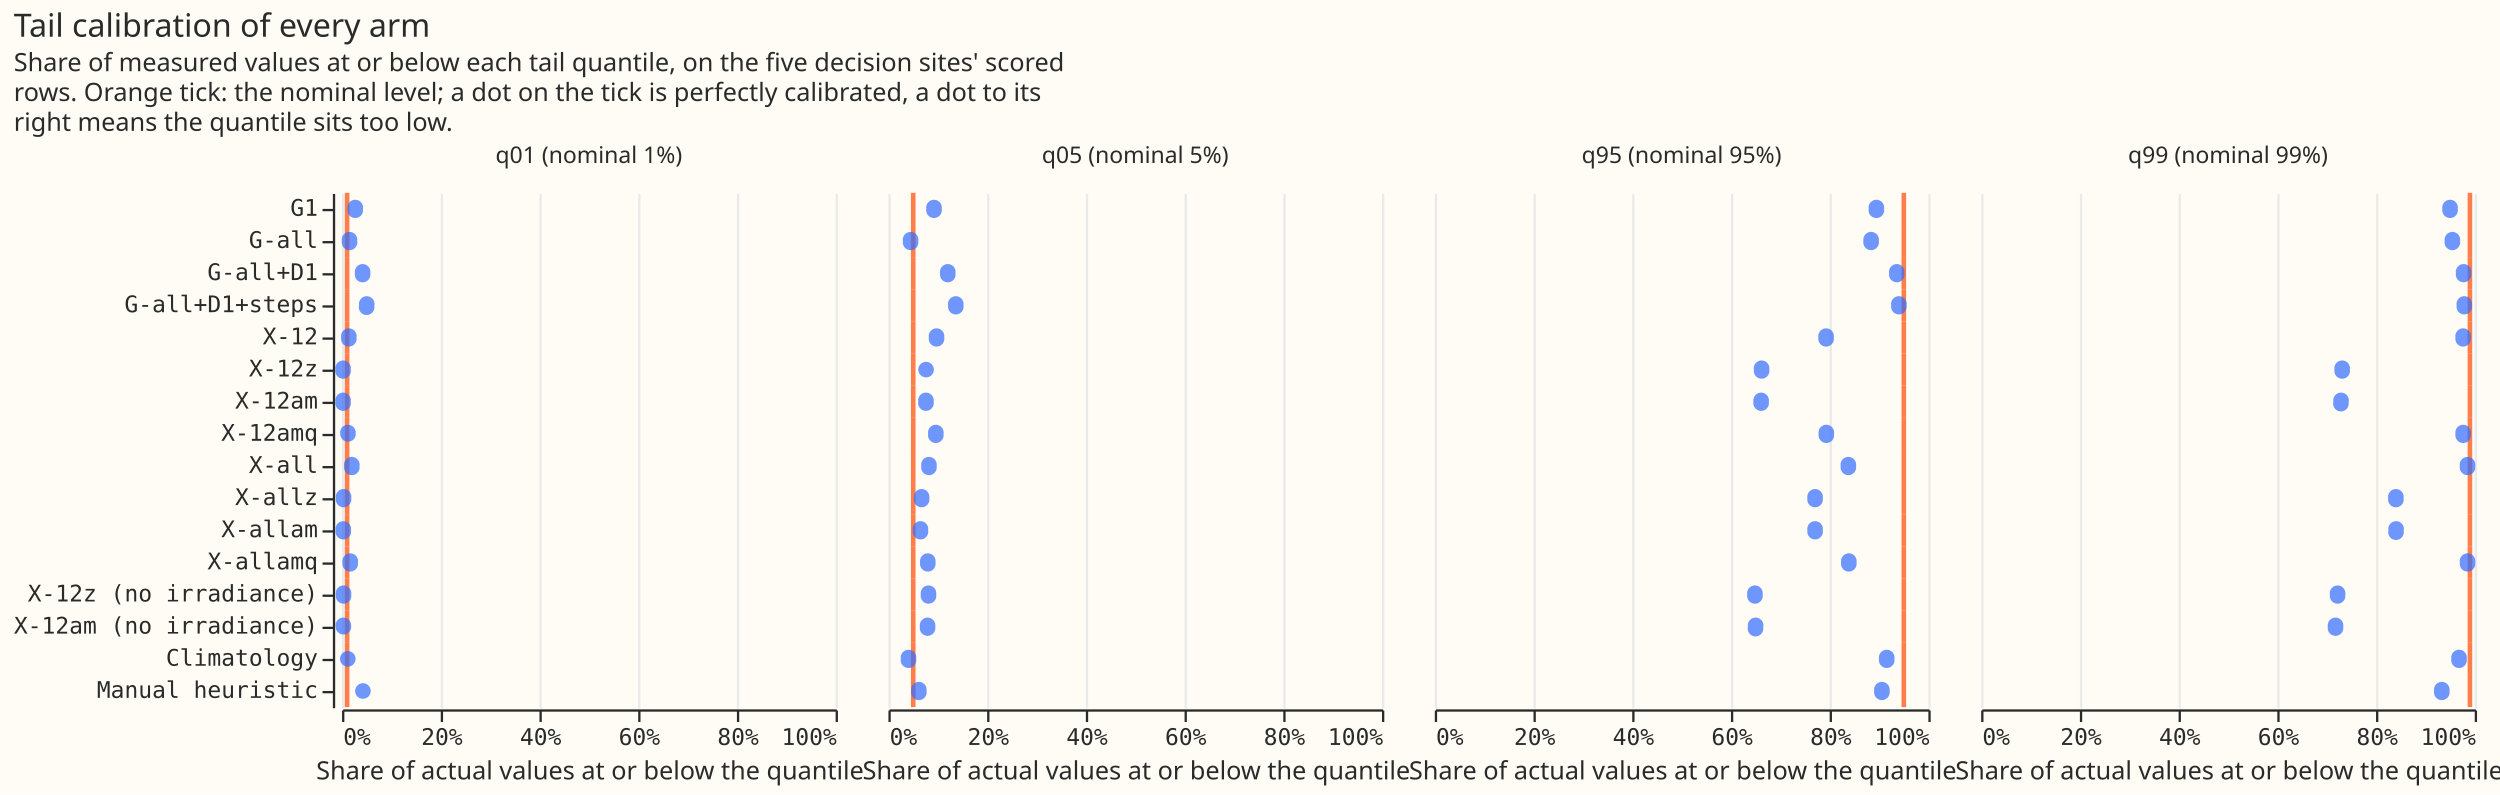
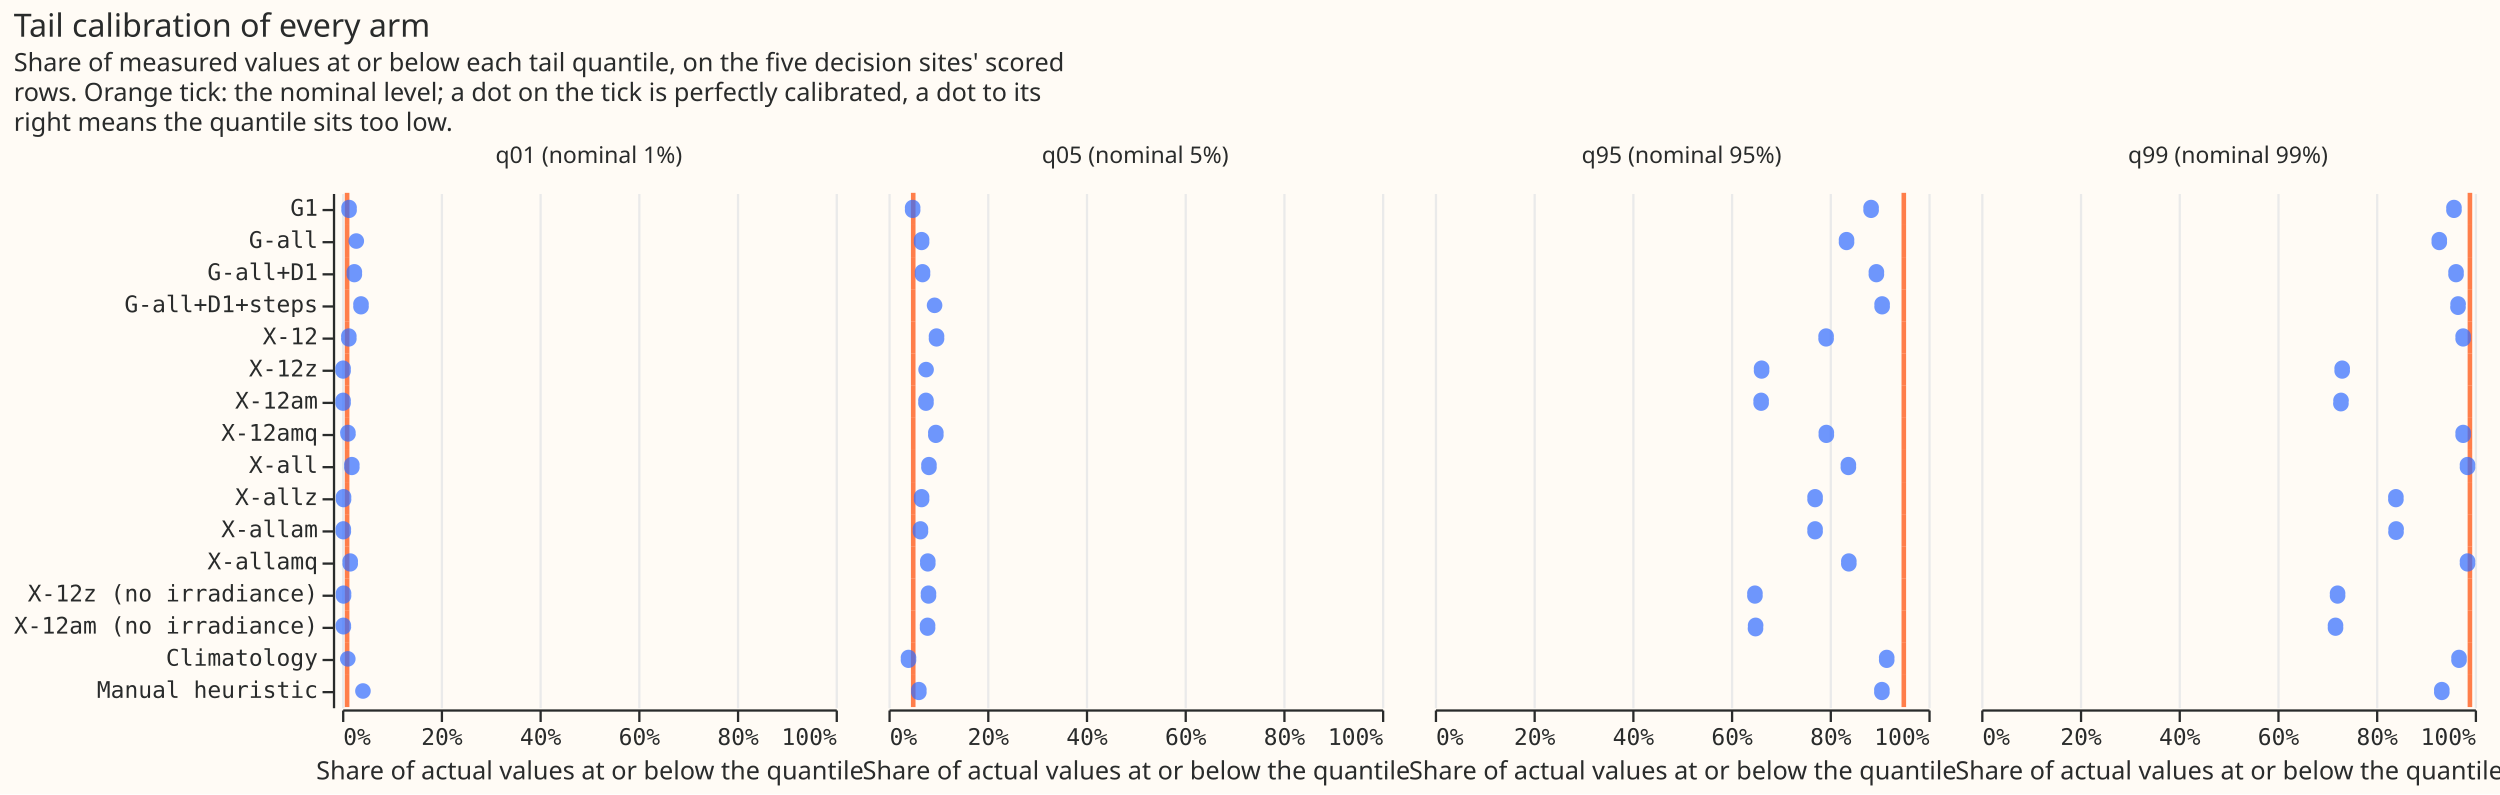
<svg xmlns="http://www.w3.org/2000/svg" width="1089" height="346" class="marks" viewBox="0 0 1089 346">
  <path fill="#fffbf5" d="M0 0h1089v346H0z" />
  <g fill="none" stroke-miterlimit="10" aria-roledescription="group mark container" class="mark-group role-frame root">
    <g aria-roledescription="group mark container" class="mark-group role-row-header row_header">
      <path d="M145 84v224Z" aria-hidden="true" class="background" />
      <g aria-label="Y-axis for a discrete scale with 16 values: G1, G-all, G-all+D1, G-all+D1+steps, X-12, ending with Manual heuristic" aria-roledescription="axis" class="mark-group role-axis" pointer-events="none">
        <path stroke="#292b2b" d="M145.5 91.5h-5m5 14h-5m5 14h-5m5 14h-5m5 14h-5m5 14h-5m5 14h-5m5 14h-5m5 14h-5m5 14h-5m5 14h-5m5 14h-5m5 14h-5m5 14h-5m5 14h-5m5 14h-5" class="mark-rule role-axis-tick" />
        <g fill="#292b2b" class="mark-text role-axis-label" font-family="Matter Semi Mono, Roboto Mono, monospace" font-size="10" text-anchor="end">
          <text transform="translate(138.5 94)">G1</text>
          <text transform="translate(138.5 108)">G-all</text>
          <text transform="translate(138.5 122)">G-all+D1</text>
          <text transform="translate(138.5 136)">G-all+D1+steps</text>
          <text transform="translate(138.5 150)">X-12</text>
          <text transform="translate(138.5 164)">X-12z</text>
          <text transform="translate(138.5 178)">X-12am</text>
          <text transform="translate(138.5 192)">X-12amq</text>
          <text transform="translate(138.5 206)">X-all</text>
          <text transform="translate(138.5 220)">X-allz</text>
          <text transform="translate(138.5 234)">X-allam</text>
          <text transform="translate(138.5 248)">X-allamq</text>
          <text transform="translate(138.5 262)">X-12z (no irradiance)</text>
          <text transform="translate(138.5 276)">X-12am (no irradiance)</text>
          <text transform="translate(138.5 290)">Climatology</text>
          <text transform="translate(138.5 304)">Manual heuristic</text>
        </g>
        <path stroke="#292b2b" d="M145.5 84.5v224" class="mark-rule role-axis-domain" />
      </g>
    </g>
    <g aria-roledescription="group mark container" class="mark-group role-column-header column_header">
      <path d="M149 83h215z" aria-hidden="true" class="background" />
      <g class="mark-group role-title">
        <text fill="#292b2b" aria-label="Title text 'q01 (nominal 1%)'" aria-roledescription="title" class="mark-text role-title-text" font-family="Matter XH, DM Sans, sans-serif" font-size="10" pointer-events="none" text-anchor="middle" transform="translate(256.5 71)">q01 (nominal 1%)</text>
      </g>
      <path d="M387 83h215z" aria-hidden="true" class="background" />
      <g class="mark-group role-title">
        <text fill="#292b2b" aria-label="Title text 'q05 (nominal 5%)'" aria-roledescription="title" class="mark-text role-title-text" font-family="Matter XH, DM Sans, sans-serif" font-size="10" pointer-events="none" text-anchor="middle" transform="translate(494.5 71)">q05 (nominal 5%)</text>
      </g>
      <path d="M625 83h215z" aria-hidden="true" class="background" />
      <g class="mark-group role-title">
        <text fill="#292b2b" aria-label="Title text 'q95 (nominal 95%)'" aria-roledescription="title" class="mark-text role-title-text" font-family="Matter XH, DM Sans, sans-serif" font-size="10" pointer-events="none" text-anchor="middle" transform="translate(732.5 71)">q95 (nominal 95%)</text>
      </g>
      <path d="M863 83h215z" aria-hidden="true" class="background" />
      <g class="mark-group role-title">
        <text fill="#292b2b" aria-label="Title text 'q99 (nominal 99%)'" aria-roledescription="title" class="mark-text role-title-text" font-family="Matter XH, DM Sans, sans-serif" font-size="10" pointer-events="none" text-anchor="middle" transform="translate(970.5 71)">q99 (nominal 99%)</text>
      </g>
    </g>
    <g aria-roledescription="group mark container" class="mark-group role-column-footer column_footer">
      <path d="M149 309h215z" aria-hidden="true" class="background" />
      <g aria-label="X-axis titled 'Share of actual values at or below the quantile' for a linear scale with values from 0% to 100%" aria-roledescription="axis" class="mark-group role-axis" pointer-events="none">
        <path stroke="#292b2b" d="M149.5 309.5v5m43-5v5m43-5v5m43-5v5m43-5v5m43-5v5" class="mark-rule role-axis-tick" />
        <g fill="#292b2b" class="mark-text role-axis-label" font-family="Matter Semi Mono, Roboto Mono, monospace" font-size="10">
          <text transform="translate(149.5 324.5)">0%</text>
          <text text-anchor="middle" transform="translate(192.5 324.5)">20%</text>
          <text text-anchor="middle" transform="translate(235.5 324.5)">40%</text>
          <text text-anchor="middle" transform="translate(278.5 324.5)">60%</text>
          <text text-anchor="middle" transform="translate(321.5 324.5)">80%</text>
          <text text-anchor="end" transform="translate(364.5 324.5)">100%</text>
        </g>
        <path stroke="#292b2b" d="M149.5 309.5h215" class="mark-rule role-axis-domain" />
        <text fill="#292b2b" class="mark-text role-axis-title" font-family="Matter XH, DM Sans, sans-serif" font-size="11" text-anchor="middle" transform="translate(257 339.5)">Share of actual values at or below the quantile</text>
      </g>
      <path d="M387 309h215z" aria-hidden="true" class="background" />
      <g aria-label="X-axis titled 'Share of actual values at or below the quantile' for a linear scale with values from 0% to 100%" aria-roledescription="axis" class="mark-group role-axis" pointer-events="none">
        <path stroke="#292b2b" d="M387.5 309.5v5m43-5v5m43-5v5m43-5v5m43-5v5m43-5v5" class="mark-rule role-axis-tick" />
        <g fill="#292b2b" class="mark-text role-axis-label" font-family="Matter Semi Mono, Roboto Mono, monospace" font-size="10">
          <text transform="translate(387.5 324.5)">0%</text>
          <text text-anchor="middle" transform="translate(430.5 324.5)">20%</text>
          <text text-anchor="middle" transform="translate(473.5 324.5)">40%</text>
          <text text-anchor="middle" transform="translate(516.5 324.5)">60%</text>
          <text text-anchor="middle" transform="translate(559.5 324.5)">80%</text>
          <text text-anchor="end" transform="translate(602.5 324.5)">100%</text>
        </g>
        <path stroke="#292b2b" d="M387.5 309.5h215" class="mark-rule role-axis-domain" />
        <text fill="#292b2b" class="mark-text role-axis-title" font-family="Matter XH, DM Sans, sans-serif" font-size="11" text-anchor="middle" transform="translate(495 339.5)">Share of actual values at or below the quantile</text>
      </g>
      <path d="M625 309h215z" aria-hidden="true" class="background" />
      <g aria-label="X-axis titled 'Share of actual values at or below the quantile' for a linear scale with values from 0% to 100%" aria-roledescription="axis" class="mark-group role-axis" pointer-events="none">
        <path stroke="#292b2b" d="M625.5 309.5v5m43-5v5m43-5v5m43-5v5m43-5v5m43-5v5" class="mark-rule role-axis-tick" />
        <g fill="#292b2b" class="mark-text role-axis-label" font-family="Matter Semi Mono, Roboto Mono, monospace" font-size="10">
          <text transform="translate(625.5 324.5)">0%</text>
          <text text-anchor="middle" transform="translate(668.5 324.5)">20%</text>
          <text text-anchor="middle" transform="translate(711.5 324.5)">40%</text>
          <text text-anchor="middle" transform="translate(754.5 324.5)">60%</text>
          <text text-anchor="middle" transform="translate(797.5 324.5)">80%</text>
          <text text-anchor="end" transform="translate(840.5 324.5)">100%</text>
        </g>
        <path stroke="#292b2b" d="M625.5 309.5h215" class="mark-rule role-axis-domain" />
        <text fill="#292b2b" class="mark-text role-axis-title" font-family="Matter XH, DM Sans, sans-serif" font-size="11" text-anchor="middle" transform="translate(733 339.5)">Share of actual values at or below the quantile</text>
      </g>
      <path d="M863 309h215z" aria-hidden="true" class="background" />
      <g aria-label="X-axis titled 'Share of actual values at or below the quantile' for a linear scale with values from 0% to 100%" aria-roledescription="axis" class="mark-group role-axis" pointer-events="none">
        <path stroke="#292b2b" d="M863.5 309.5v5m43-5v5m43-5v5m43-5v5m43-5v5m43-5v5" class="mark-rule role-axis-tick" />
        <g fill="#292b2b" class="mark-text role-axis-label" font-family="Matter Semi Mono, Roboto Mono, monospace" font-size="10">
          <text transform="translate(863.5 324.5)">0%</text>
          <text text-anchor="middle" transform="translate(906.5 324.5)">20%</text>
          <text text-anchor="middle" transform="translate(949.5 324.5)">40%</text>
          <text text-anchor="middle" transform="translate(992.5 324.5)">60%</text>
          <text text-anchor="middle" transform="translate(1035.5 324.5)">80%</text>
          <text text-anchor="end" transform="translate(1078.5 324.5)">100%</text>
        </g>
        <path stroke="#292b2b" d="M863.5 309.5h215" class="mark-rule role-axis-domain" />
        <text fill="#292b2b" class="mark-text role-axis-title" font-family="Matter XH, DM Sans, sans-serif" font-size="11" text-anchor="middle" transform="translate(971 339.5)">Share of actual values at or below the quantile</text>
      </g>
    </g>
    <g aria-roledescription="group mark container" class="mark-group role-scope cell">
      <path fill="#fffbf5" d="M149.5 84.5h215v224h-215Z" aria-hidden="true" class="background" />
      <g aria-hidden="true" class="mark-group role-axis">
        <path stroke="#eaeaea" d="M149.5 308.5v-224m43 224v-224m43 224v-224m43 224v-224m43 224v-224m43 224v-224" class="mark-rule role-axis-grid" pointer-events="none" />
      </g>
      <g fill="#ff4901" aria-roledescription="rect mark container" class="mark-rect role-mark child_layer_0_marks">
        <path d="M150.2 84h2v14h-2Z" aria-label="nominal: 0.01; arm: G1" aria-roledescription="tick" opacity=".7" />
        <path d="M150.2 98h2v14h-2Z" aria-label="nominal: 0.01; arm: G-all" aria-roledescription="tick" opacity=".7" />
        <path d="M150.2 112h2v14h-2Z" aria-label="nominal: 0.01; arm: G-all+D1" aria-roledescription="tick" opacity=".7" />
        <path d="M150.2 126h2v14h-2Z" aria-label="nominal: 0.01; arm: G-all+D1+steps" aria-roledescription="tick" opacity=".7" />
        <path d="M150.2 140h2v14h-2Z" aria-label="nominal: 0.01; arm: X-12" aria-roledescription="tick" opacity=".7" />
        <path d="M150.2 154h2v14h-2Z" aria-label="nominal: 0.01; arm: X-12z" aria-roledescription="tick" opacity=".7" />
        <path d="M150.2 168h2v14h-2Z" aria-label="nominal: 0.01; arm: X-12am" aria-roledescription="tick" opacity=".7" />
        <path d="M150.2 182h2v14h-2Z" aria-label="nominal: 0.01; arm: X-12amq" aria-roledescription="tick" opacity=".7" />
        <path d="M150.2 196h2v14h-2Z" aria-label="nominal: 0.01; arm: X-all" aria-roledescription="tick" opacity=".7" />
        <path d="M150.2 210h2v14h-2Z" aria-label="nominal: 0.01; arm: X-allz" aria-roledescription="tick" opacity=".7" />
        <path d="M150.2 224h2v14h-2Z" aria-label="nominal: 0.01; arm: X-allam" aria-roledescription="tick" opacity=".7" />
        <path d="M150.2 238h2v14h-2Z" aria-label="nominal: 0.01; arm: X-allamq" aria-roledescription="tick" opacity=".7" />
        <path d="M150.2 252h2v14h-2Z" aria-label="nominal: 0.01; arm: X-12z (no irradiance)" aria-roledescription="tick" opacity=".7" />
        <path d="M150.2 266h2v14h-2Z" aria-label="nominal: 0.01; arm: X-12am (no irradiance)" aria-roledescription="tick" opacity=".7" />
        <path d="M150.2 280h2v14h-2Z" aria-label="nominal: 0.01; arm: Climatology" aria-roledescription="tick" opacity=".7" />
        <path d="M150.2 294h2v14h-2Z" aria-label="nominal: 0.01; arm: Manual heuristic" aria-roledescription="tick" opacity=".7" />
      </g>
      <g fill="#306bff" aria-roledescription="symbol mark container" class="mark-symbol role-mark child_layer_1_marks">
-         <path d="M158.1 91a3.4 3.4 0 1 1-6.7 0 3.4 3.4 0 1 1 6.7 0" aria-label="Share of actual values at or below the quantile: 3%; arm: G1" aria-roledescription="point" opacity=".7" />
-         <path d="M155.6 105a3.4 3.4 0 1 1-6.7 0 3.4 3.4 0 1 1 6.7 0" aria-label="Share of actual values at or below the quantile: 2%; arm: G-all" aria-roledescription="point" opacity=".7" />
-         <path d="M161.3 119a3.4 3.4 0 1 1-6.7 0 3.4 3.4 0 1 1 6.7 0" aria-label="Share of actual values at or below the quantile: 4%; arm: G-all+D1" aria-roledescription="point" opacity=".7" />
-         <path d="M163 133a3.4 3.4 0 1 1-6.6 0 3.4 3.4 0 1 1 6.7 0" aria-label="Share of actual values at or below the quantile: 5%; arm: G-all+D1+steps" aria-roledescription="point" opacity=".7" />
+         <path d="M155.4 91a3.4 3.4 0 1 1-6.7 0 3.4 3.4 0 1 1 6.7 0" aria-label="Share of actual values at or below the quantile: 1%; arm: G1" aria-roledescription="point" opacity=".7" />
+         <path d="M158.6 105a3.4 3.4 0 1 1-6.8 0 3.4 3.4 0 1 1 6.8 0" aria-label="Share of actual values at or below the quantile: 3%; arm: G-all" aria-roledescription="point" opacity=".7" />
+         <path d="M157.7 119a3.4 3.4 0 1 1-6.7 0 3.4 3.4 0 1 1 6.7 0" aria-label="Share of actual values at or below the quantile: 3%; arm: G-all+D1" aria-roledescription="point" opacity=".7" />
+         <path d="M160.6 133a3.4 3.4 0 1 1-6.7 0 3.4 3.4 0 1 1 6.7 0" aria-label="Share of actual values at or below the quantile: 4%; arm: G-all+D1+steps" aria-roledescription="point" opacity=".7" />
        <path d="M155.3 147a3.4 3.4 0 1 1-6.7 0 3.4 3.4 0 1 1 6.7 0" aria-label="Share of actual values at or below the quantile: 1%; arm: X-12" aria-roledescription="point" opacity=".7" />
        <path d="M152.8 161a3.4 3.4 0 1 1-6.7 0 3.4 3.4 0 1 1 6.7 0" aria-label="Share of actual values at or below the quantile: 0%; arm: X-12z" aria-roledescription="point" opacity=".7" />
        <path d="M152.8 175a3.4 3.4 0 1 1-6.7 0 3.4 3.4 0 1 1 6.7 0" aria-label="Share of actual values at or below the quantile: 0%; arm: X-12am" aria-roledescription="point" opacity=".7" />
        <path d="M155 189a3.4 3.4 0 1 1-6.8 0 3.4 3.4 0 1 1 6.7 0" aria-label="Share of actual values at or below the quantile: 1%; arm: X-12amq" aria-roledescription="point" opacity=".7" />
        <path d="M156.6 203a3.4 3.4 0 1 1-6.7 0 3.4 3.4 0 1 1 6.7 0" aria-label="Share of actual values at or below the quantile: 2%; arm: X-all" aria-roledescription="point" opacity=".7" />
        <path d="M153 217a3.4 3.4 0 1 1-6.7 0 3.4 3.4 0 1 1 6.7 0" aria-label="Share of actual values at or below the quantile: 0%; arm: X-allz" aria-roledescription="point" opacity=".7" />
        <path d="M152.9 231a3.4 3.4 0 1 1-6.7 0 3.4 3.4 0 1 1 6.7 0" aria-label="Share of actual values at or below the quantile: 0%; arm: X-allam" aria-roledescription="point" opacity=".7" />
        <path d="M155.9 245a3.4 3.4 0 1 1-6.7 0 3.4 3.4 0 1 1 6.7 0" aria-label="Share of actual values at or below the quantile: 2%; arm: X-allamq" aria-roledescription="point" opacity=".7" />
        <path d="M153 259a3.4 3.4 0 1 1-6.7 0 3.4 3.4 0 1 1 6.7 0" aria-label="Share of actual values at or below the quantile: 0%; arm: X-12z (no irradiance)" aria-roledescription="point" opacity=".7" />
        <path d="M153 273a3.4 3.4 0 1 1-6.8 0 3.4 3.4 0 1 1 6.7 0" aria-label="Share of actual values at or below the quantile: 0%; arm: X-12am (no irradiance)" aria-roledescription="point" opacity=".7" />
        <path d="M154.9 287a3.4 3.4 0 1 1-6.8 0 3.4 3.4 0 1 1 6.8 0" aria-label="Share of actual values at or below the quantile: 1%; arm: Climatology" aria-roledescription="point" opacity=".7" />
        <path d="M161.5 301a3.4 3.4 0 1 1-6.8 0 3.4 3.4 0 1 1 6.8 0" aria-label="Share of actual values at or below the quantile: 4%; arm: Manual heuristic" aria-roledescription="point" opacity=".7" />
      </g>
      <path fill="#fffbf5" d="M387.5 84.5h215v224h-215Z" aria-hidden="true" class="background" />
      <g aria-hidden="true" class="mark-group role-axis">
        <path stroke="#eaeaea" d="M387.5 308.5v-224m43 224v-224m43 224v-224m43 224v-224m43 224v-224m43 224v-224" class="mark-rule role-axis-grid" pointer-events="none" />
      </g>
      <g fill="#ff4901" aria-roledescription="rect mark container" class="mark-rect role-mark child_layer_0_marks">
        <path d="M396.8 84h2v14h-2Z" aria-label="nominal: 0.05; arm: G1" aria-roledescription="tick" opacity=".7" />
        <path d="M396.8 98h2v14h-2Z" aria-label="nominal: 0.05; arm: G-all" aria-roledescription="tick" opacity=".7" />
        <path d="M396.8 112h2v14h-2Z" aria-label="nominal: 0.05; arm: G-all+D1" aria-roledescription="tick" opacity=".7" />
        <path d="M396.8 126h2v14h-2Z" aria-label="nominal: 0.05; arm: G-all+D1+steps" aria-roledescription="tick" opacity=".7" />
        <path d="M396.8 140h2v14h-2Z" aria-label="nominal: 0.05; arm: X-12" aria-roledescription="tick" opacity=".7" />
        <path d="M396.8 154h2v14h-2Z" aria-label="nominal: 0.05; arm: X-12z" aria-roledescription="tick" opacity=".7" />
        <path d="M396.8 168h2v14h-2Z" aria-label="nominal: 0.05; arm: X-12am" aria-roledescription="tick" opacity=".7" />
        <path d="M396.8 182h2v14h-2Z" aria-label="nominal: 0.05; arm: X-12amq" aria-roledescription="tick" opacity=".7" />
        <path d="M396.8 196h2v14h-2Z" aria-label="nominal: 0.05; arm: X-all" aria-roledescription="tick" opacity=".7" />
        <path d="M396.8 210h2v14h-2Z" aria-label="nominal: 0.05; arm: X-allz" aria-roledescription="tick" opacity=".7" />
        <path d="M396.8 224h2v14h-2Z" aria-label="nominal: 0.05; arm: X-allam" aria-roledescription="tick" opacity=".7" />
        <path d="M396.8 238h2v14h-2Z" aria-label="nominal: 0.05; arm: X-allamq" aria-roledescription="tick" opacity=".7" />
        <path d="M396.8 252h2v14h-2Z" aria-label="nominal: 0.05; arm: X-12z (no irradiance)" aria-roledescription="tick" opacity=".7" />
        <path d="M396.8 266h2v14h-2Z" aria-label="nominal: 0.05; arm: X-12am (no irradiance)" aria-roledescription="tick" opacity=".7" />
        <path d="M396.8 280h2v14h-2Z" aria-label="nominal: 0.05; arm: Climatology" aria-roledescription="tick" opacity=".7" />
        <path d="M396.8 294h2v14h-2Z" aria-label="nominal: 0.05; arm: Manual heuristic" aria-roledescription="tick" opacity=".7" />
      </g>
      <g fill="#306bff" aria-roledescription="symbol mark container" class="mark-symbol role-mark child_layer_1_marks">
-         <path d="M410.2 91a3.4 3.4 0 1 1-6.7 0 3.4 3.4 0 1 1 6.7 0" aria-label="Share of actual values at or below the quantile: 9%; arm: G1" aria-roledescription="point" opacity=".7" />
-         <path d="M400 105a3.4 3.4 0 1 1-6.7 0 3.4 3.4 0 1 1 6.7 0" aria-label="Share of actual values at or below the quantile: 4%; arm: G-all" aria-roledescription="point" opacity=".7" />
-         <path d="M416.2 119a3.4 3.4 0 1 1-6.7 0 3.4 3.4 0 1 1 6.7 0" aria-label="Share of actual values at or below the quantile: 12%; arm: G-all+D1" aria-roledescription="point" opacity=".7" />
-         <path d="M419.7 133a3.4 3.4 0 1 1-6.7 0 3.4 3.4 0 1 1 6.7 0" aria-label="Share of actual values at or below the quantile: 14%; arm: G-all+D1+steps" aria-roledescription="point" opacity=".7" />
+         <path d="M400.9 91a3.4 3.4 0 1 1-6.7 0 3.4 3.4 0 1 1 6.7 0" aria-label="Share of actual values at or below the quantile: 5%; arm: G1" aria-roledescription="point" opacity=".7" />
+         <path d="M404.8 105a3.4 3.4 0 1 1-6.7 0 3.4 3.4 0 1 1 6.7 0" aria-label="Share of actual values at or below the quantile: 7%; arm: G-all" aria-roledescription="point" opacity=".7" />
+         <path d="M405.2 119a3.4 3.4 0 1 1-6.7 0 3.4 3.4 0 1 1 6.7 0" aria-label="Share of actual values at or below the quantile: 7%; arm: G-all+D1" aria-roledescription="point" opacity=".7" />
+         <path d="M410.5 133a3.4 3.4 0 1 1-6.8 0 3.4 3.4 0 1 1 6.8 0" aria-label="Share of actual values at or below the quantile: 9%; arm: G-all+D1+steps" aria-roledescription="point" opacity=".7" />
        <path d="M411.3 147a3.4 3.4 0 1 1-6.7 0 3.4 3.4 0 1 1 6.7 0" aria-label="Share of actual values at or below the quantile: 10%; arm: X-12" aria-roledescription="point" opacity=".7" />
        <path d="M406.8 161a3.4 3.4 0 1 1-6.8 0 3.4 3.4 0 1 1 6.8 0" aria-label="Share of actual values at or below the quantile: 8%; arm: X-12z" aria-roledescription="point" opacity=".7" />
        <path d="M406.7 175a3.4 3.4 0 1 1-6.7 0 3.4 3.4 0 1 1 6.7 0" aria-label="Share of actual values at or below the quantile: 8%; arm: X-12am" aria-roledescription="point" opacity=".7" />
        <path d="M411 189a3.4 3.4 0 1 1-6.7 0 3.4 3.4 0 1 1 6.7 0" aria-label="Share of actual values at or below the quantile: 10%; arm: X-12amq" aria-roledescription="point" opacity=".7" />
        <path d="M408 203a3.4 3.4 0 1 1-6.7 0 3.4 3.4 0 1 1 6.7 0" aria-label="Share of actual values at or below the quantile: 8%; arm: X-all" aria-roledescription="point" opacity=".7" />
        <path d="M404.8 217a3.4 3.4 0 1 1-6.7 0 3.4 3.4 0 1 1 6.7 0" aria-label="Share of actual values at or below the quantile: 7%; arm: X-allz" aria-roledescription="point" opacity=".7" />
        <path d="M404.3 231a3.4 3.4 0 1 1-6.7 0 3.4 3.4 0 1 1 6.7 0" aria-label="Share of actual values at or below the quantile: 6%; arm: X-allam" aria-roledescription="point" opacity=".7" />
        <path d="M407.5 245a3.4 3.4 0 1 1-6.7 0 3.4 3.4 0 1 1 6.7 0" aria-label="Share of actual values at or below the quantile: 8%; arm: X-allamq" aria-roledescription="point" opacity=".7" />
        <path d="M407.8 259a3.4 3.4 0 1 1-6.7 0 3.4 3.4 0 1 1 6.7 0" aria-label="Share of actual values at or below the quantile: 8%; arm: X-12z (no irradiance)" aria-roledescription="point" opacity=".7" />
        <path d="M407.4 273a3.4 3.4 0 1 1-6.7 0 3.4 3.4 0 1 1 6.7 0" aria-label="Share of actual values at or below the quantile: 8%; arm: X-12am (no irradiance)" aria-roledescription="point" opacity=".7" />
        <path d="M399.1 287a3.4 3.4 0 1 1-6.7 0 3.4 3.4 0 1 1 6.7 0" aria-label="Share of actual values at or below the quantile: 4%; arm: Climatology" aria-roledescription="point" opacity=".7" />
        <path d="M403.6 301a3.4 3.4 0 1 1-6.7 0 3.4 3.4 0 1 1 6.7 0" aria-label="Share of actual values at or below the quantile: 6%; arm: Manual heuristic" aria-roledescription="point" opacity=".7" />
      </g>
      <path fill="#fffbf5" d="M625.5 84.5h215v224h-215Z" aria-hidden="true" class="background" />
      <g aria-hidden="true" class="mark-group role-axis">
        <path stroke="#eaeaea" d="M625.5 308.5v-224m43 224v-224m43 224v-224m43 224v-224m43 224v-224m43 224v-224" class="mark-rule role-axis-grid" pointer-events="none" />
      </g>
      <g fill="#ff4901" aria-roledescription="rect mark container" class="mark-rect role-mark child_layer_0_marks">
        <path d="M828.3 84h2v14h-2Z" aria-label="nominal: 0.95; arm: G1" aria-roledescription="tick" opacity=".7" />
        <path d="M828.3 98h2v14h-2Z" aria-label="nominal: 0.95; arm: G-all" aria-roledescription="tick" opacity=".7" />
        <path d="M828.3 112h2v14h-2Z" aria-label="nominal: 0.95; arm: G-all+D1" aria-roledescription="tick" opacity=".7" />
        <path d="M828.3 126h2v14h-2Z" aria-label="nominal: 0.95; arm: G-all+D1+steps" aria-roledescription="tick" opacity=".7" />
        <path d="M828.3 140h2v14h-2Z" aria-label="nominal: 0.95; arm: X-12" aria-roledescription="tick" opacity=".7" />
        <path d="M828.3 154h2v14h-2Z" aria-label="nominal: 0.95; arm: X-12z" aria-roledescription="tick" opacity=".7" />
        <path d="M828.3 168h2v14h-2Z" aria-label="nominal: 0.95; arm: X-12am" aria-roledescription="tick" opacity=".7" />
        <path d="M828.3 182h2v14h-2Z" aria-label="nominal: 0.95; arm: X-12amq" aria-roledescription="tick" opacity=".7" />
        <path d="M828.3 196h2v14h-2Z" aria-label="nominal: 0.95; arm: X-all" aria-roledescription="tick" opacity=".7" />
        <path d="M828.3 210h2v14h-2Z" aria-label="nominal: 0.95; arm: X-allz" aria-roledescription="tick" opacity=".7" />
        <path d="M828.3 224h2v14h-2Z" aria-label="nominal: 0.95; arm: X-allam" aria-roledescription="tick" opacity=".7" />
        <path d="M828.3 238h2v14h-2Z" aria-label="nominal: 0.95; arm: X-allamq" aria-roledescription="tick" opacity=".7" />
        <path d="M828.3 252h2v14h-2Z" aria-label="nominal: 0.95; arm: X-12z (no irradiance)" aria-roledescription="tick" opacity=".7" />
        <path d="M828.3 266h2v14h-2Z" aria-label="nominal: 0.95; arm: X-12am (no irradiance)" aria-roledescription="tick" opacity=".7" />
        <path d="M828.3 280h2v14h-2Z" aria-label="nominal: 0.95; arm: Climatology" aria-roledescription="tick" opacity=".7" />
        <path d="M828.3 294h2v14h-2Z" aria-label="nominal: 0.95; arm: Manual heuristic" aria-roledescription="tick" opacity=".7" />
      </g>
      <g fill="#306bff" aria-roledescription="symbol mark container" class="mark-symbol role-mark child_layer_1_marks">
-         <path d="M820.7 91a3.4 3.4 0 1 1-6.7 0 3.4 3.4 0 1 1 6.7 0" aria-label="Share of actual values at or below the quantile: 89%; arm: G1" aria-roledescription="point" opacity=".7" />
-         <path d="M818.4 105a3.4 3.4 0 1 1-6.7 0 3.4 3.4 0 1 1 6.7 0" aria-label="Share of actual values at or below the quantile: 88%; arm: G-all" aria-roledescription="point" opacity=".7" />
-         <path d="M829.6 119a3.4 3.4 0 1 1-6.7 0 3.4 3.4 0 1 1 6.7 0" aria-label="Share of actual values at or below the quantile: 94%; arm: G-all+D1" aria-roledescription="point" opacity=".7" />
-         <path d="M830.5 133a3.4 3.4 0 1 1-6.7 0 3.4 3.4 0 1 1 6.7 0" aria-label="Share of actual values at or below the quantile: 94%; arm: G-all+D1+steps" aria-roledescription="point" opacity=".7" />
+         <path d="M818.4 91a3.4 3.4 0 1 1-6.7 0 3.4 3.4 0 1 1 6.7 0" aria-label="Share of actual values at or below the quantile: 88%; arm: G1" aria-roledescription="point" opacity=".7" />
+         <path d="M807.7 105a3.4 3.4 0 1 1-6.7 0 3.4 3.4 0 1 1 6.7 0" aria-label="Share of actual values at or below the quantile: 83%; arm: G-all" aria-roledescription="point" opacity=".7" />
+         <path d="M820.7 119a3.4 3.4 0 1 1-6.7 0 3.4 3.4 0 1 1 6.7 0" aria-label="Share of actual values at or below the quantile: 89%; arm: G-all+D1" aria-roledescription="point" opacity=".7" />
+         <path d="M823.2 133a3.4 3.4 0 1 1-6.7 0 3.4 3.4 0 1 1 6.7 0" aria-label="Share of actual values at or below the quantile: 91%; arm: G-all+D1+steps" aria-roledescription="point" opacity=".7" />
        <path d="M798.8 147a3.4 3.4 0 1 1-6.7 0 3.4 3.4 0 1 1 6.7 0" aria-label="Share of actual values at or below the quantile: 79%; arm: X-12" aria-roledescription="point" opacity=".7" />
        <path d="M770.7 161a3.4 3.4 0 1 1-6.7 0 3.4 3.4 0 1 1 6.7 0" aria-label="Share of actual values at or below the quantile: 66%; arm: X-12z" aria-roledescription="point" opacity=".7" />
        <path d="M770.5 175a3.4 3.4 0 1 1-6.7 0 3.4 3.4 0 1 1 6.7 0" aria-label="Share of actual values at or below the quantile: 66%; arm: X-12am" aria-roledescription="point" opacity=".7" />
        <path d="M798.9 189a3.4 3.4 0 1 1-6.7 0 3.4 3.4 0 1 1 6.7 0" aria-label="Share of actual values at or below the quantile: 79%; arm: X-12amq" aria-roledescription="point" opacity=".7" />
        <path d="M808.5 203a3.4 3.4 0 1 1-6.7 0 3.4 3.4 0 1 1 6.7 0" aria-label="Share of actual values at or below the quantile: 84%; arm: X-all" aria-roledescription="point" opacity=".7" />
        <path d="M794 217a3.4 3.4 0 1 1-6.7 0 3.4 3.4 0 1 1 6.7 0" aria-label="Share of actual values at or below the quantile: 77%; arm: X-allz" aria-roledescription="point" opacity=".7" />
        <path d="M794 231a3.4 3.4 0 1 1-6.7 0 3.4 3.4 0 1 1 6.7 0" aria-label="Share of actual values at or below the quantile: 77%; arm: X-allam" aria-roledescription="point" opacity=".7" />
        <path d="M808.7 245a3.4 3.4 0 1 1-6.7 0 3.4 3.4 0 1 1 6.7 0" aria-label="Share of actual values at or below the quantile: 84%; arm: X-allamq" aria-roledescription="point" opacity=".7" />
        <path d="M767.8 259a3.4 3.4 0 1 1-6.7 0 3.4 3.4 0 1 1 6.7 0" aria-label="Share of actual values at or below the quantile: 65%; arm: X-12z (no irradiance)" aria-roledescription="point" opacity=".7" />
        <path d="M768 273a3.4 3.4 0 1 1-6.6 0 3.4 3.4 0 1 1 6.7 0" aria-label="Share of actual values at or below the quantile: 65%; arm: X-12am (no irradiance)" aria-roledescription="point" opacity=".7" />
        <path d="M825.2 287a3.4 3.4 0 1 1-6.7 0 3.4 3.4 0 1 1 6.7 0" aria-label="Share of actual values at or below the quantile: 92%; arm: Climatology" aria-roledescription="point" opacity=".7" />
        <path d="M823.1 301a3.4 3.4 0 1 1-6.7 0 3.4 3.4 0 1 1 6.7 0" aria-label="Share of actual values at or below the quantile: 91%; arm: Manual heuristic" aria-roledescription="point" opacity=".7" />
      </g>
      <path fill="#fffbf5" d="M863.5 84.5h215v224h-215Z" aria-hidden="true" class="background" />
      <g aria-hidden="true" class="mark-group role-axis">
        <path stroke="#eaeaea" d="M863.5 308.5v-224m43 224v-224m43 224v-224m43 224v-224m43 224v-224m43 224v-224" class="mark-rule role-axis-grid" pointer-events="none" />
      </g>
      <g fill="#ff4901" aria-roledescription="rect mark container" class="mark-rect role-mark child_layer_0_marks">
        <path d="M1074.9 84h2v14h-2Z" aria-label="nominal: 0.99; arm: G1" aria-roledescription="tick" opacity=".7" />
        <path d="M1074.9 98h2v14h-2Z" aria-label="nominal: 0.99; arm: G-all" aria-roledescription="tick" opacity=".7" />
        <path d="M1074.9 112h2v14h-2Z" aria-label="nominal: 0.99; arm: G-all+D1" aria-roledescription="tick" opacity=".7" />
        <path d="M1074.9 126h2v14h-2Z" aria-label="nominal: 0.99; arm: G-all+D1+steps" aria-roledescription="tick" opacity=".7" />
        <path d="M1074.9 140h2v14h-2Z" aria-label="nominal: 0.99; arm: X-12" aria-roledescription="tick" opacity=".7" />
        <path d="M1074.9 154h2v14h-2Z" aria-label="nominal: 0.99; arm: X-12z" aria-roledescription="tick" opacity=".7" />
        <path d="M1074.9 168h2v14h-2Z" aria-label="nominal: 0.99; arm: X-12am" aria-roledescription="tick" opacity=".7" />
        <path d="M1074.9 182h2v14h-2Z" aria-label="nominal: 0.99; arm: X-12amq" aria-roledescription="tick" opacity=".7" />
        <path d="M1074.9 196h2v14h-2Z" aria-label="nominal: 0.99; arm: X-all" aria-roledescription="tick" opacity=".7" />
        <path d="M1074.9 210h2v14h-2Z" aria-label="nominal: 0.99; arm: X-allz" aria-roledescription="tick" opacity=".7" />
        <path d="M1074.9 224h2v14h-2Z" aria-label="nominal: 0.99; arm: X-allam" aria-roledescription="tick" opacity=".7" />
        <path d="M1074.9 238h2v14h-2Z" aria-label="nominal: 0.99; arm: X-allamq" aria-roledescription="tick" opacity=".7" />
        <path d="M1074.9 252h2v14h-2Z" aria-label="nominal: 0.99; arm: X-12z (no irradiance)" aria-roledescription="tick" opacity=".7" />
        <path d="M1074.9 266h2v14h-2Z" aria-label="nominal: 0.99; arm: X-12am (no irradiance)" aria-roledescription="tick" opacity=".7" />
        <path d="M1074.9 280h2v14h-2Z" aria-label="nominal: 0.99; arm: Climatology" aria-roledescription="tick" opacity=".7" />
        <path d="M1074.9 294h2v14h-2Z" aria-label="nominal: 0.99; arm: Manual heuristic" aria-roledescription="tick" opacity=".7" />
      </g>
      <g fill="#306bff" aria-roledescription="symbol mark container" class="mark-symbol role-mark child_layer_1_marks">
-         <path d="M1070.6 91a3.4 3.4 0 1 1-6.7 0 3.4 3.4 0 1 1 6.7 0" aria-label="Share of actual values at or below the quantile: 95%; arm: G1" aria-roledescription="point" opacity=".7" />
-         <path d="M1071.6 105a3.4 3.4 0 1 1-6.7 0 3.4 3.4 0 1 1 6.7 0" aria-label="Share of actual values at or below the quantile: 95%; arm: G-all" aria-roledescription="point" opacity=".7" />
-         <path d="M1076.5 119a3.4 3.4 0 1 1-6.7 0 3.4 3.4 0 1 1 6.7 0" aria-label="Share of actual values at or below the quantile: 98%; arm: G-all+D1" aria-roledescription="point" opacity=".7" />
-         <path d="M1076.8 133a3.4 3.4 0 1 1-6.7 0 3.4 3.4 0 1 1 6.7 0" aria-label="Share of actual values at or below the quantile: 98%; arm: G-all+D1+steps" aria-roledescription="point" opacity=".7" />
+         <path d="M1072.3 91a3.4 3.4 0 1 1-6.7 0 3.4 3.4 0 1 1 6.7 0" aria-label="Share of actual values at or below the quantile: 96%; arm: G1" aria-roledescription="point" opacity=".7" />
+         <path d="M1065.9 105a3.4 3.4 0 1 1-6.7 0 3.4 3.4 0 1 1 6.7 0" aria-label="Share of actual values at or below the quantile: 93%; arm: G-all" aria-roledescription="point" opacity=".7" />
+         <path d="M1073.2 119a3.4 3.4 0 1 1-6.7 0 3.4 3.4 0 1 1 6.7 0" aria-label="Share of actual values at or below the quantile: 96%; arm: G-all+D1" aria-roledescription="point" opacity=".7" />
+         <path d="M1074 133a3.4 3.4 0 1 1-6.6 0 3.4 3.4 0 1 1 6.7 0" aria-label="Share of actual values at or below the quantile: 97%; arm: G-all+D1+steps" aria-roledescription="point" opacity=".7" />
        <path d="M1076.3 147a3.4 3.4 0 1 1-6.7 0 3.4 3.4 0 1 1 6.7 0" aria-label="Share of actual values at or below the quantile: 98%; arm: X-12" aria-roledescription="point" opacity=".7" />
        <path d="M1023.6 161a3.4 3.4 0 1 1-6.7 0 3.4 3.4 0 1 1 6.7 0" aria-label="Share of actual values at or below the quantile: 73%; arm: X-12z" aria-roledescription="point" opacity=".7" />
        <path d="M1023 175a3.4 3.4 0 1 1-6.6 0 3.4 3.4 0 1 1 6.7 0" aria-label="Share of actual values at or below the quantile: 73%; arm: X-12am" aria-roledescription="point" opacity=".7" />
        <path d="M1076.3 189a3.4 3.4 0 1 1-6.7 0 3.4 3.4 0 1 1 6.7 0" aria-label="Share of actual values at or below the quantile: 98%; arm: X-12amq" aria-roledescription="point" opacity=".7" />
        <path d="M1078.2 203a3.4 3.4 0 1 1-6.7 0 3.4 3.4 0 1 1 6.7 0" aria-label="Share of actual values at or below the quantile: 99%; arm: X-all" aria-roledescription="point" opacity=".7" />
        <path d="M1047 217a3.4 3.4 0 1 1-6.7 0 3.4 3.4 0 1 1 6.7 0" aria-label="Share of actual values at or below the quantile: 84%; arm: X-allz" aria-roledescription="point" opacity=".7" />
        <path d="M1047 231a3.4 3.4 0 1 1-6.6 0 3.4 3.4 0 1 1 6.7 0" aria-label="Share of actual values at or below the quantile: 84%; arm: X-allam" aria-roledescription="point" opacity=".7" />
        <path d="M1078.2 245a3.4 3.4 0 1 1-6.7 0 3.4 3.4 0 1 1 6.7 0" aria-label="Share of actual values at or below the quantile: 99%; arm: X-allamq" aria-roledescription="point" opacity=".7" />
        <path d="M1021.6 259a3.4 3.4 0 1 1-6.7 0 3.4 3.4 0 1 1 6.7 0" aria-label="Share of actual values at or below the quantile: 72%; arm: X-12z (no irradiance)" aria-roledescription="point" opacity=".7" />
        <path d="M1020.7 273a3.4 3.4 0 1 1-6.7 0 3.4 3.4 0 1 1 6.7 0" aria-label="Share of actual values at or below the quantile: 72%; arm: X-12am (no irradiance)" aria-roledescription="point" opacity=".7" />
        <path d="M1074.5 287a3.4 3.4 0 1 1-6.7 0 3.4 3.4 0 1 1 6.7 0" aria-label="Share of actual values at or below the quantile: 97%; arm: Climatology" aria-roledescription="point" opacity=".7" />
        <path d="M1067 301a3.4 3.4 0 1 1-6.7 0 3.4 3.4 0 1 1 6.7 0" aria-label="Share of actual values at or below the quantile: 93%; arm: Manual heuristic" aria-roledescription="point" opacity=".7" />
      </g>
    </g>
    <g fill="#292b2b" class="mark-group role-title" font-family="Matter XH, DM Sans, sans-serif" pointer-events="none">
      <text aria-label="Title text 'Tail calibration of every arm'" aria-roledescription="title" class="mark-text role-title-text" font-size="14" transform="translate(6 16)">Tail calibration of every arm</text>
      <text aria-label="Subtitle text 'Share of measured values at or below each tail quantile, on the five decision sites' scored rows. Orange tick: the nominal level; a dot on the tick is perfectly calibrated, a dot to its right means the quantile sits too low.'" aria-roledescription="subtitle" class="mark-text role-title-subtitle" font-size="11" transform="translate(6 31)">
        <tspan>Share of measured values at or below each tail quantile, on the five decision sites' scored</tspan>
        <tspan x="0" dy="13">rows. Orange tick: the nominal level; a dot on the tick is perfectly calibrated, a dot to its</tspan>
        <tspan x="0" dy="13">right means the quantile sits too low.</tspan>
      </text>
    </g>
  </g>
</svg>
